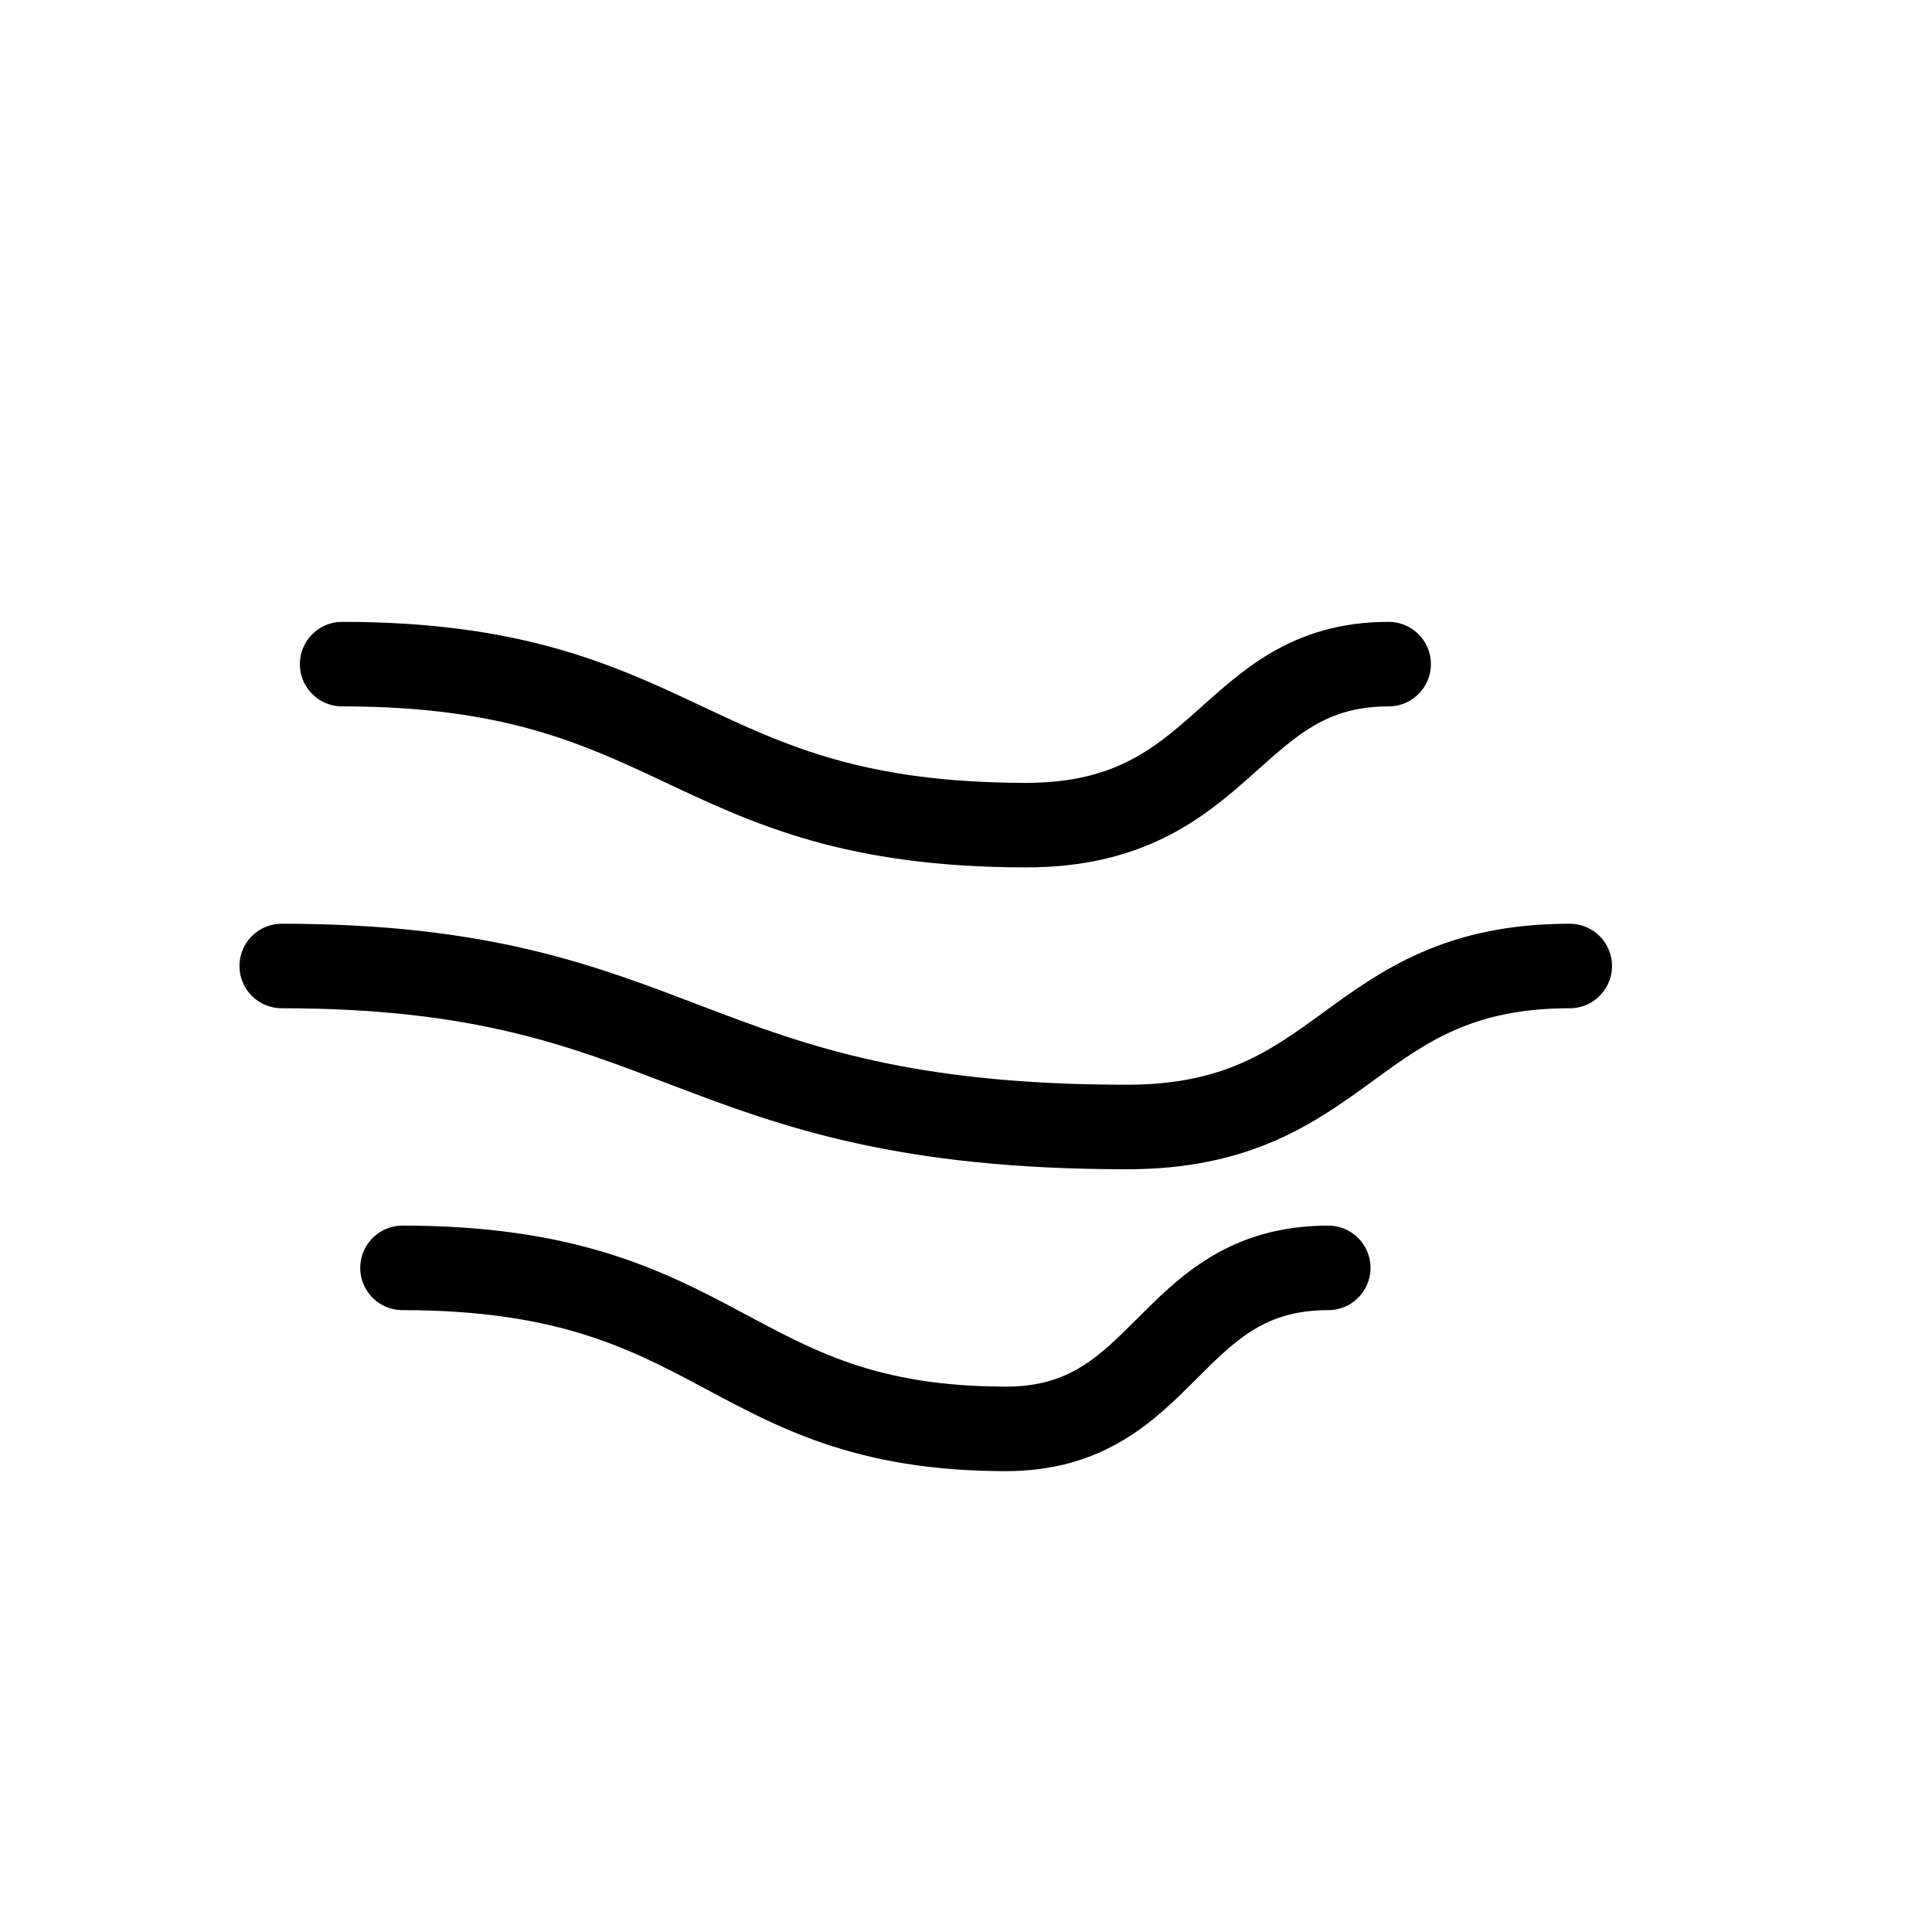
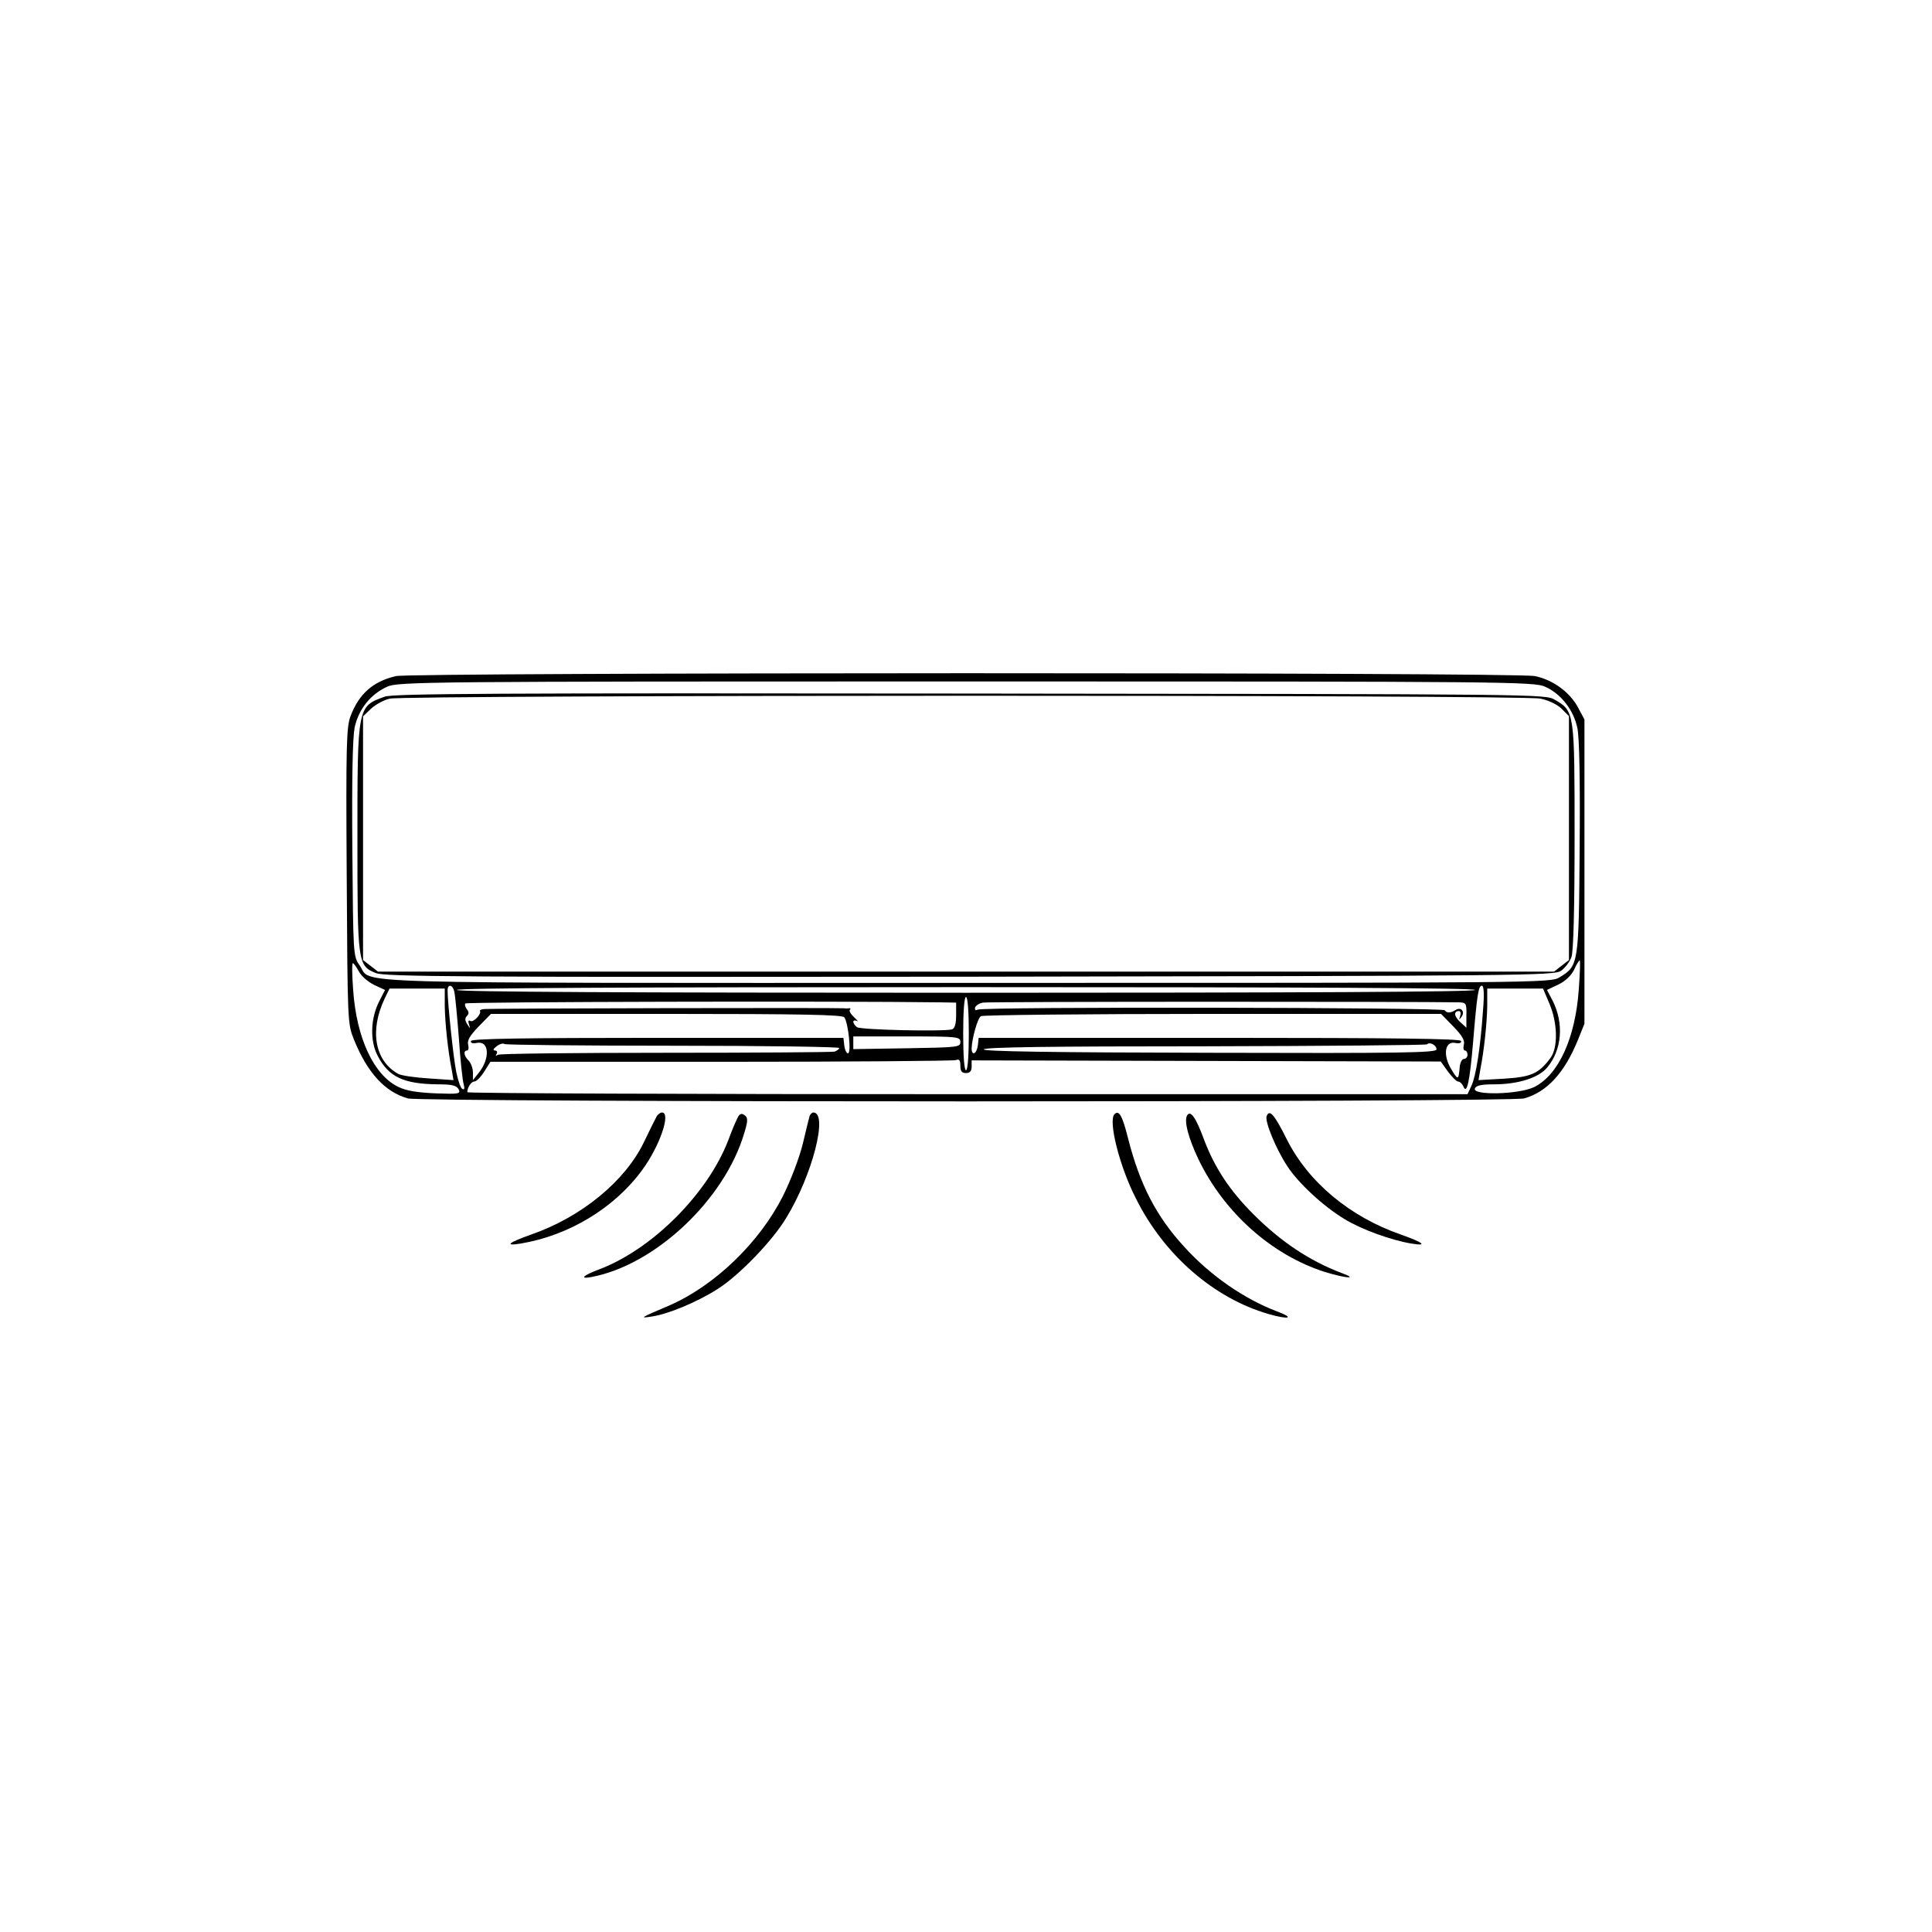
<svg xmlns="http://www.w3.org/2000/svg" version="1.1" viewBox="0 0 960 960" xml:space="preserve">
-   <g fill="none" stroke="#000000" stroke-width="42" stroke-linecap="round" stroke-linejoin="round">
-     <path d="M170,330 C340,330 340,410 510,410 C610,410 610,330 690,330" />
-     <path d="M140,480 C340,480 340,560 560,560 C670,560 670,480 780,480" />
-     <path d="M200,630 C360,630 360,710 500,710 C580,710 580,630 660,630" />
-   </g>
+   <svg x="60" y="60" width="840" height="840" viewBox="0 0 600 338" preserveAspectRatio="xMidYMid meet">
+     <g transform="translate(0,338) scale(0.1,-0.1)" fill="#000000" stroke="none">
+       <path d="M977 2719 c-82 -19 -131 -63 -161 -141 -15 -38 -17 -101 -14 -568 3 -522 3 -525 26 -582 48 -118 110 -185 191 -208 50 -14 3912 -14 3962 0 81 23 143 90 191 208 l23 57 0 540 0 540 -23 43 c-29 54 -89 98 -153 111 -62 14 -3985 13 -4042 0z m4079 -38 c56 -25 101 -83 114 -147 7 -33 10 -185 8 -425 -3 -415 -4 -418 -71 -459 -31 -20 -67 -20 -2105 -20 -2285 0 -2106 -5 -2154 62 -23 33 -23 34 -26 411 -2 256 1 396 8 433 14 65 56 118 115 145 38 18 127 19 2055 19 1939 0 2017 -1 2056 -19z m119 -1073 c-12 -174 -72 -305 -159 -348 -55 -26 -219 -30 -210 -5 5 11 22 15 68 15 85 0 159 23 189 60 52 62 60 156 19 237 l-20 38 40 19 c25 12 45 31 56 52 8 19 18 34 20 34 3 0 1 -46 -3 -102z m-4330 63 c8 -16 32 -37 54 -48 l39 -18 -20 -39 c-32 -62 -34 -142 -6 -195 39 -75 92 -100 215 -101 49 0 64 -4 72 -17 8 -17 2 -18 -82 -15 -65 3 -104 9 -132 23 -87 42 -148 173 -160 342 -4 53 -5 97 -1 97 3 0 12 -13 21 -29z m339 -73 c3 -13 10 -86 16 -163 5 -77 13 -151 17 -164 4 -16 3 -22 -5 -17 -6 3 -15 30 -21 59 -10 47 -31 247 -31 290 0 25 19 21 24 -5z m3623 7 c-3 -7 -614 -10 -1807 -10 -1193 0 -1804 3 -1807 10 -2 7 605 10 1807 10 1202 0 1809 -3 1807 -10z m28 -72 c-9 -132 -25 -234 -41 -268 l-14 -30 -1775 0 c-976 0 -1775 3 -1775 7 0 17 14 38 25 38 7 0 23 16 35 35 l22 35 818 0 c450 0 825 3 834 6 12 5 16 0 16 -20 0 -19 5 -26 20 -26 14 0 20 7 20 23 l0 22 832 -2 833 -2 25 -35 c14 -19 30 -35 36 -36 7 0 15 -8 19 -17 13 -32 23 18 35 159 14 170 19 198 31 198 7 0 9 -29 4 -87z m-3685 15 c1 -61 11 -157 25 -228 l6 -35 -88 6 c-48 3 -97 10 -108 16 -83 46 -103 153 -48 268 l17 35 98 0 98 0 0 -62z m3920 10 c30 -69 32 -158 4 -195 -41 -55 -68 -67 -165 -73 l-90 -5 6 35 c14 71 24 167 25 228 l0 62 99 0 99 0 22 -52z m-2060 -108 c0 -80 -4 -130 -10 -130 -6 0 -10 50 -10 130 0 80 4 130 10 130 6 0 10 -50 10 -130z m-100 111 l55 -1 0 -45 c0 -31 -5 -47 -15 -50 -29 -8 -325 -2 -337 8 -7 5 -13 14 -13 19 0 5 6 6 13 3 6 -4 2 2 -10 13 -12 11 -19 23 -15 27 4 3 2 6 -3 5 -6 -1 -14 -1 -20 0 -12 2 -1253 0 -1277 -3 -9 -1 -15 -4 -13 -7 6 -10 -24 -42 -34 -35 -7 4 -9 -1 -5 -12 5 -17 5 -17 -6 0 -9 14 -9 22 -1 30 7 7 7 14 0 23 -6 7 -9 17 -6 21 4 6 1330 9 1687 4z m1841 0 c24 -1 26 -4 25 -46 l0 -44 -23 21 c-21 20 -23 38 -3 38 5 0 7 -8 4 -17 -5 -15 -4 -16 5 -3 13 18 -2 36 -21 24 -17 -11 -32 -12 -39 -1 -7 10 -1642 13 -1658 2 -7 -4 -10 -1 -9 7 2 7 14 15 27 18 19 4 1532 4 1692 1z m-2183 -53 c14 -19 26 -128 13 -128 -5 0 -11 12 -13 28 l-3 27 -659 0 c-477 0 -660 -3 -663 -11 -2 -7 5 -10 21 -7 44 9 48 -55 6 -107 l-20 -25 0 27 c0 15 -7 33 -15 42 -17 16 -20 36 -6 36 5 0 7 9 4 21 -4 15 6 32 38 65 l43 44 622 0 c485 0 624 -3 632 -12z m2161 -32 c32 -33 42 -50 38 -65 -3 -12 -1 -21 4 -21 5 0 9 -7 9 -15 0 -8 -6 -15 -13 -15 -7 0 -14 -14 -15 -32 -4 -44 -6 -44 -31 -2 -29 49 -21 98 15 91 16 -3 23 0 21 7 -3 8 -237 11 -858 11 l-854 0 -3 -27 c-4 -30 -22 -39 -22 -10 1 34 21 107 33 114 7 4 377 8 822 8 l811 0 43 -44z m-1749 -56 c0 -18 -9 -19 -190 -22 l-190 -3 0 23 0 22 190 0 c182 0 190 -1 190 -20z m-1019 -13 c324 0 589 -4 589 -8 0 -4 -8 -10 -17 -13 -10 -2 -280 -4 -600 -4 -320 0 -587 -3 -594 -7 -8 -5 -10 -4 -5 3 4 7 1 12 -6 12 -8 1 -6 6 6 15 10 8 23 12 28 8 6 -3 275 -6 599 -6z m2709 -13 c0 -12 -123 -14 -805 -12 -568 1 -804 5 -802 12 3 8 238 11 785 11 430 1 784 4 788 7 10 10 34 -3 34 -18z" />
+       <path d="M937 2646 c-97 -35 -97 -33 -97 -501 0 -444 1 -454 65 -480 30 -13 300 -15 2107 -13 1984 3 2074 4 2100 21 14 10 31 32 37 49 7 20 11 170 11 427 0 443 0 445 -70 486 -35 20 -44 20 -2075 22 -1689 2 -2046 0 -2078 -11z m4102 -7 c29 -6 60 -21 75 -36 l26 -26 0 -433 0 -433 -26 -20 -27 -21 -2087 0 -2087 0 -27 21 -26 20 0 433 0 432 28 27 c15 14 45 31 67 36 59 13 4020 14 4084 0z" />
+       <path d="M1903 1158 c-4 -7 -25 -49 -46 -93 -67 -139 -222 -266 -400 -328 -82 -29 -97 -42 -37 -32 169 28 331 125 430 260 63 85 104 205 71 205 -6 0 -13 -6 -18 -12z" />
+       <path d="M2193 1158 c-5 -7 -22 -46 -37 -87 -73 -189 -268 -385 -456 -457 -59 -22 -74 -36 -30 -28 226 42 473 274 543 511 13 42 13 54 3 62 -10 8 -16 8 -23 -1z" />
+       <path d="M2445 1158 c-2 -7 -13 -51 -24 -98 -12 -49 -42 -129 -71 -187 -83 -164 -240 -316 -401 -387 -108 -46 -109 -47 -64 -40 57 8 160 51 231 96 76 47 197 172 246 254 93 152 150 374 96 374 -5 0 -10 -6 -13 -12z" />
+       <path d="M3527 1164 c-23 -23 18 -186 76 -299 100 -201 277 -354 470 -410 73 -21 96 -15 31 9 -116 44 -237 127 -330 230 -99 108 -157 220 -199 385 -20 80 -32 101 -48 85z" />
+       <path d="M3785 1160 c-12 -19 4 -80 40 -156 91 -189 260 -340 449 -400 75 -23 120 -26 60 -4 -116 44 -217 112 -314 209 -85 85 -138 166 -176 267 -28 76 -47 103 -59 84z" />
+       <path d="M4067 1157 c-7 -18 32 -114 73 -177 39 -60 127 -142 203 -188 60 -37 166 -75 237 -87 60 -10 45 3 -37 32 -181 63 -328 186 -404 337 -45 90 -62 109 -72 83z" />
+     </g>
+   </svg>
</svg>
